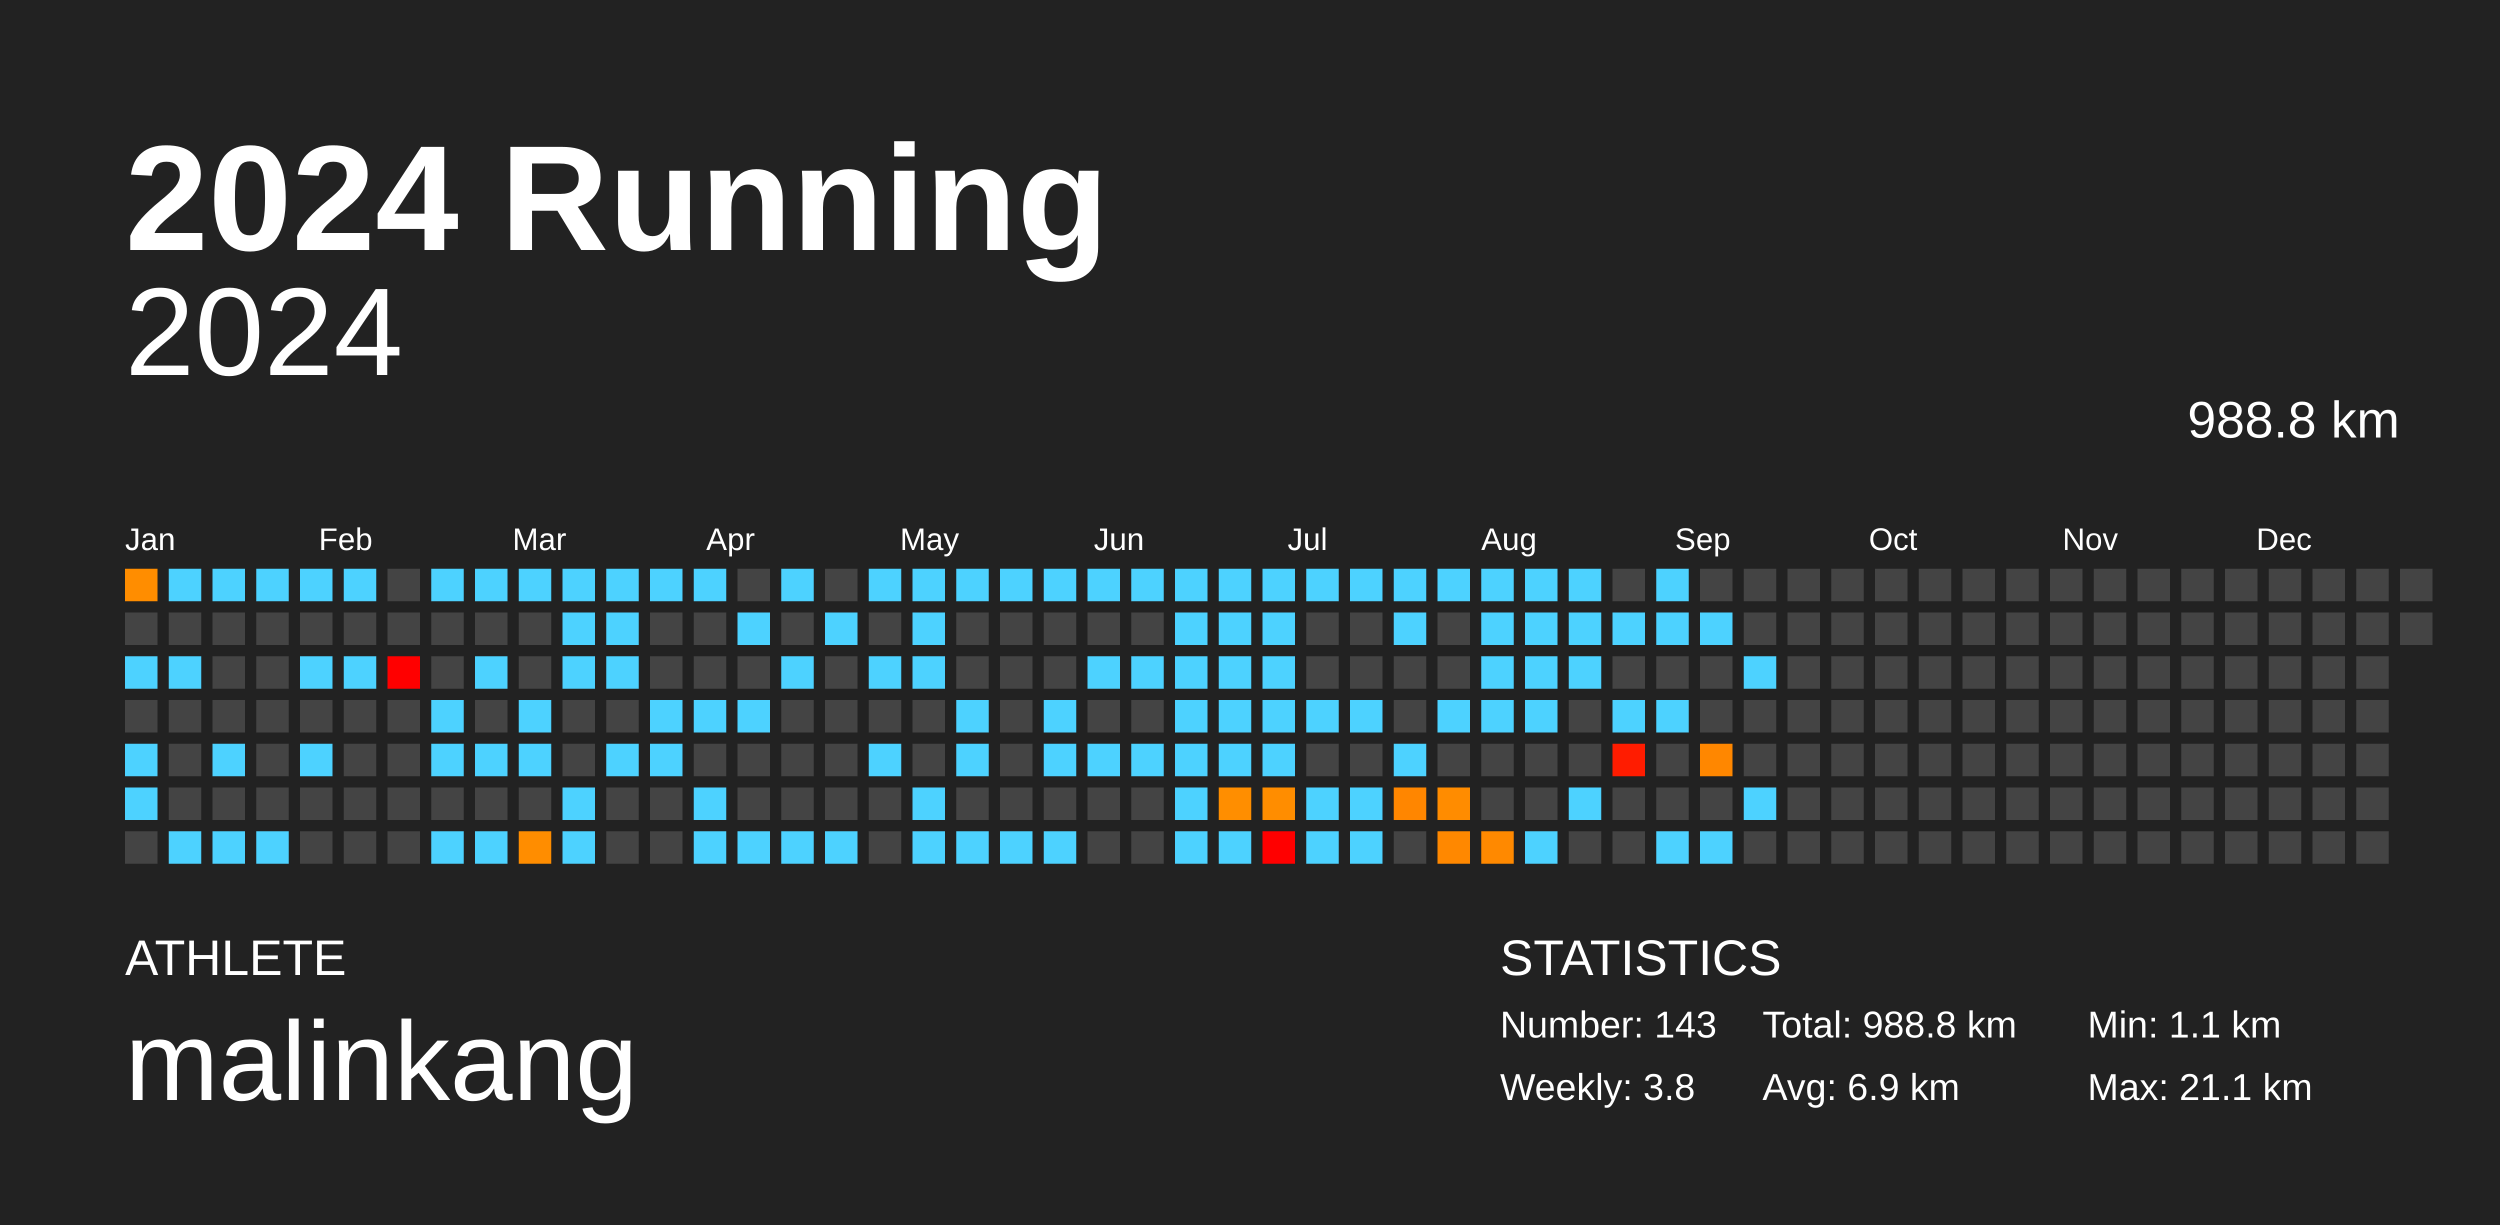
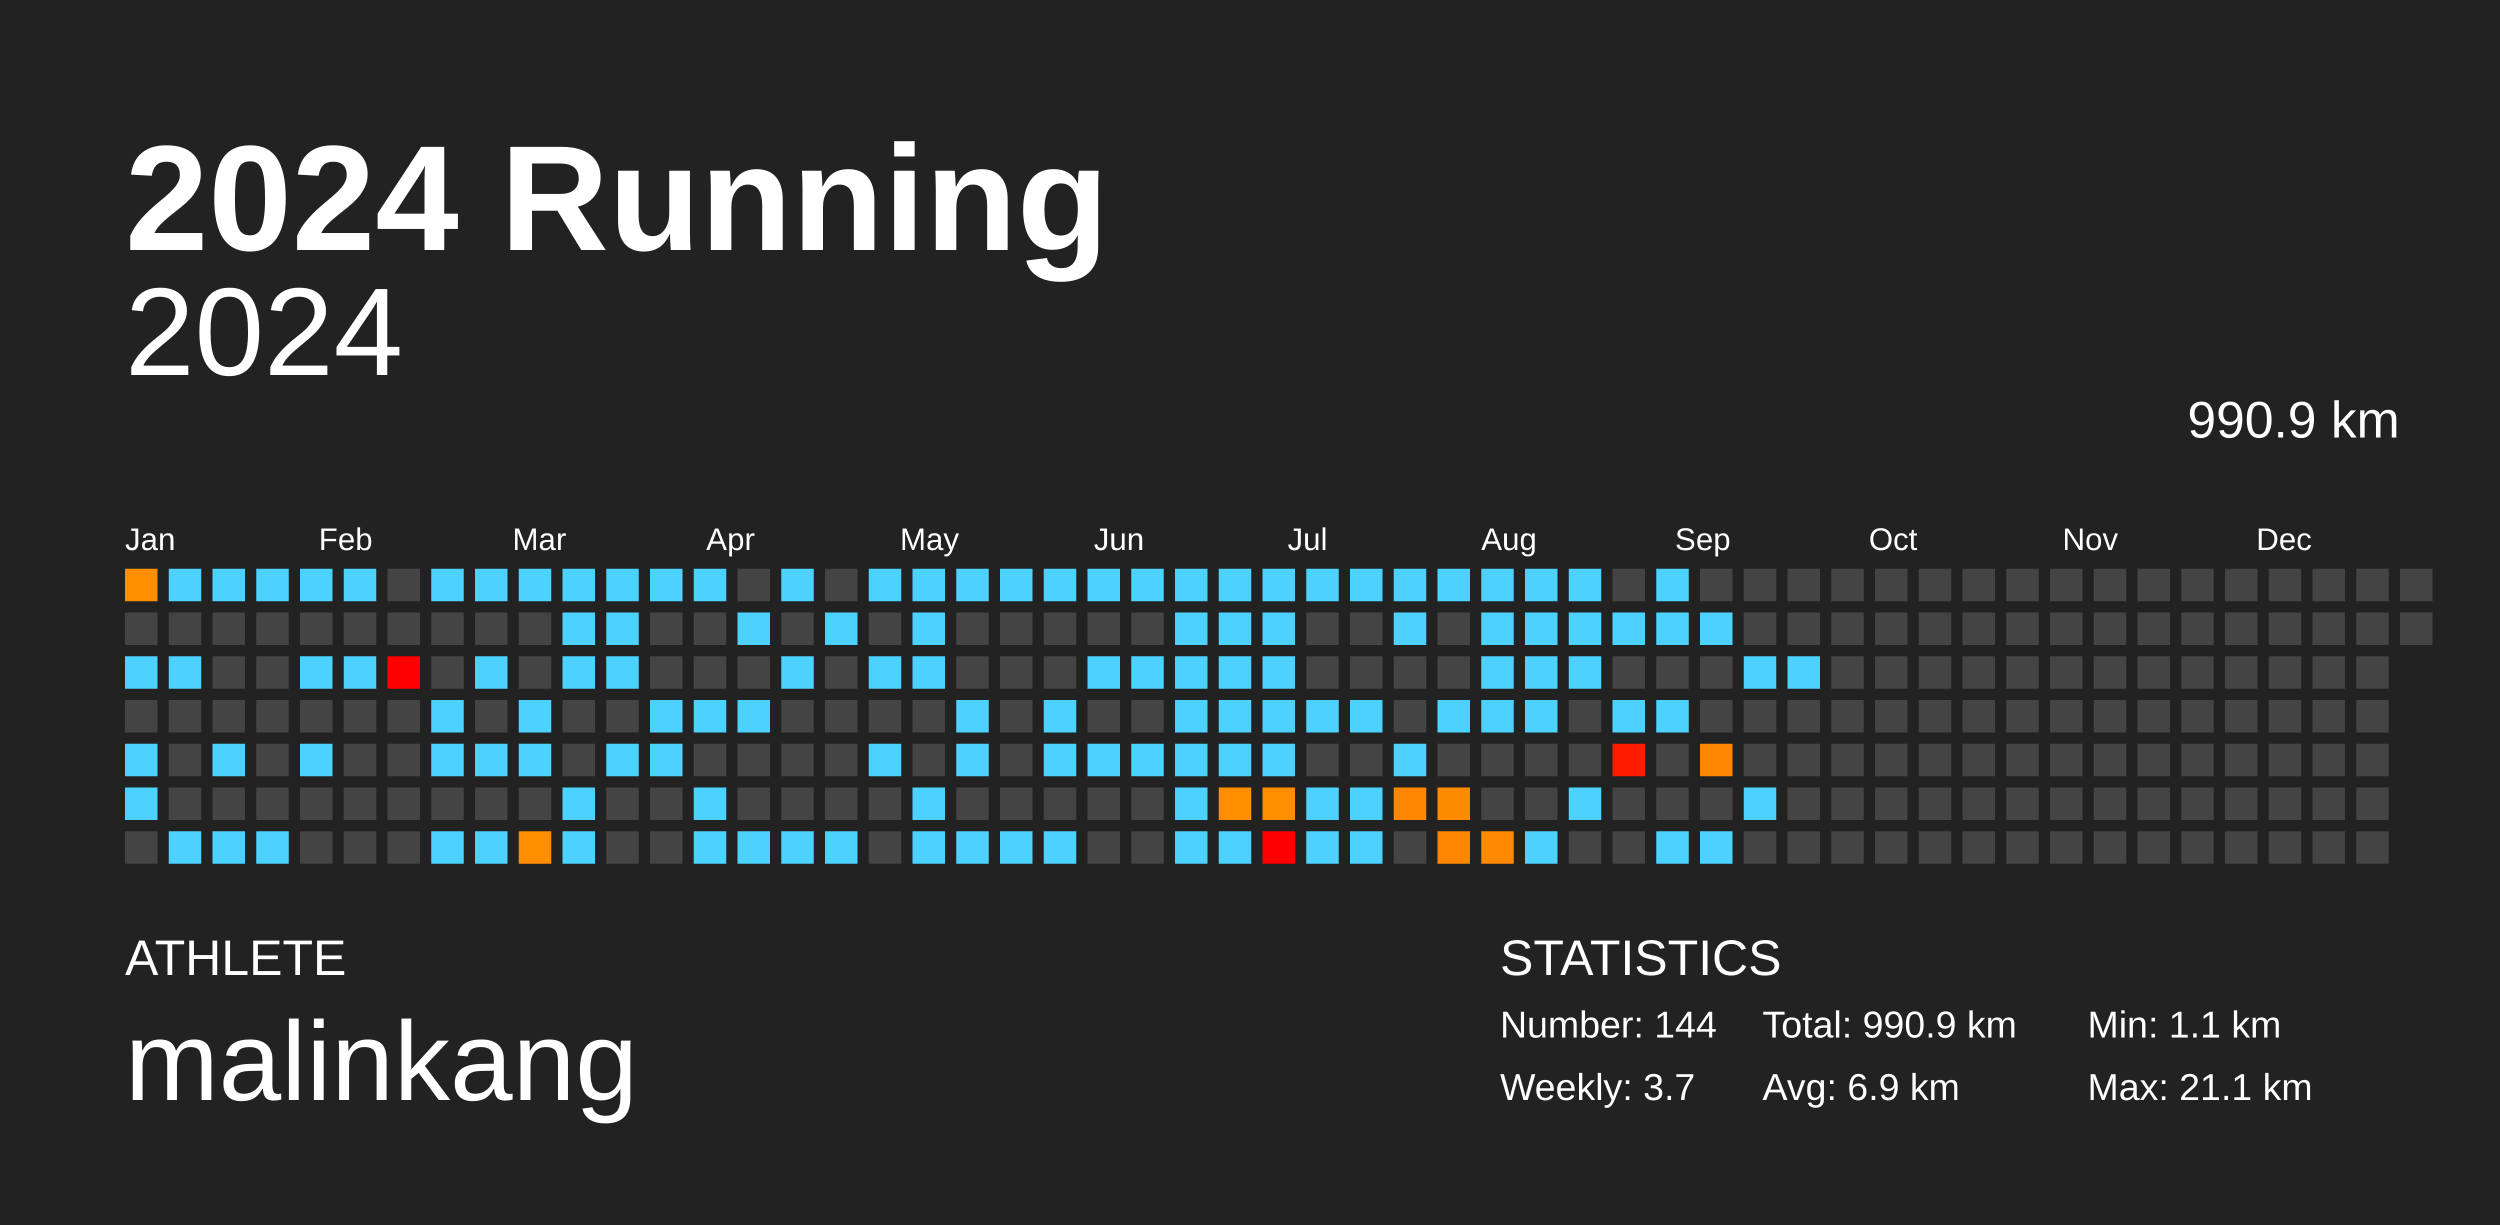
<svg xmlns="http://www.w3.org/2000/svg" baseProfile="full" height="98mm" version="1.1" viewBox="0,0,200,98" width="200mm">
  <defs />
  <rect fill="#222222" height="98" width="200" x="0" y="0" />
  <text fill="#FFFFFF" style="font-size:12px; font-family:Arial; font-weight:bold;" x="10" y="20">2024 Running</text>
  <text fill="#FFFFFF" style="font-size:4px; font-family:Arial" x="10" y="78">ATHLETE</text>
  <text fill="#FFFFFF" style="font-size:9px; font-family:Arial" x="10" y="88">malinkang</text>
  <text fill="#FFFFFF" style="font-size:4px; font-family:Arial" x="120" y="78">STATISTICS</text>
-   <text fill="#FFFFFF" style="font-size:3px; font-family:Arial" x="120" y="83">Number: 143</text>
-   <text fill="#FFFFFF" style="font-size:3px; font-family:Arial" x="120" y="88">Weekly: 3.8</text>
-   <text fill="#FFFFFF" style="font-size:3px; font-family:Arial" x="141" y="83">Total: 988.8 km</text>
+   <text fill="#FFFFFF" style="font-size:3px; font-family:Arial" x="120" y="83">Number: 144</text>
+   <text fill="#FFFFFF" style="font-size:3px; font-family:Arial" x="120" y="88">Weekly: 3.7</text>
+   <text fill="#FFFFFF" style="font-size:3px; font-family:Arial" x="141" y="83">Total: 990.9 km</text>
  <text fill="#FFFFFF" style="font-size:3px; font-family:Arial" x="141" y="88">Avg: 6.9 km</text>
  <text fill="#FFFFFF" style="font-size:3px; font-family:Arial" x="167" y="83">Min: 1.1 km</text>
  <text fill="#FFFFFF" style="font-size:3px; font-family:Arial" x="167" y="88">Max: 21.1 km</text>
  <text alignment-baseline="hanging" fill="#FFFFFF" style="font-size:10.0px; font-family:Arial;" x="10" y="30">2024</text>
-   <text alignment-baseline="hanging" fill="#FFFFFF" style="font-size:4.125px; font-family:Arial;" x="175" y="35">988.8 km</text>
+   <text alignment-baseline="hanging" fill="#FFFFFF" style="font-size:4.125px; font-family:Arial;" x="175" y="35">990.9 km</text>
  <text fill="#FFFFFF" style="font-size:2.5px; font-family:Arial" x="10.0" y="44">Jan</text>
  <text fill="#FFFFFF" style="font-size:2.5px; font-family:Arial" x="25.5" y="44">Feb</text>
  <text fill="#FFFFFF" style="font-size:2.5px; font-family:Arial" x="41.0" y="44">Mar</text>
  <text fill="#FFFFFF" style="font-size:2.5px; font-family:Arial" x="56.5" y="44">Apr</text>
  <text fill="#FFFFFF" style="font-size:2.5px; font-family:Arial" x="72.0" y="44">May</text>
  <text fill="#FFFFFF" style="font-size:2.5px; font-family:Arial" x="87.5" y="44">Jun</text>
  <text fill="#FFFFFF" style="font-size:2.5px; font-family:Arial" x="103.0" y="44">Jul</text>
  <text fill="#FFFFFF" style="font-size:2.5px; font-family:Arial" x="118.5" y="44">Aug</text>
  <text fill="#FFFFFF" style="font-size:2.5px; font-family:Arial" x="134.0" y="44">Sep</text>
  <text fill="#FFFFFF" style="font-size:2.5px; font-family:Arial" x="149.5" y="44">Oct</text>
  <text fill="#FFFFFF" style="font-size:2.5px; font-family:Arial" x="165.0" y="44">Nov</text>
  <text fill="#FFFFFF" style="font-size:2.5px; font-family:Arial" x="180.5" y="44">Dec</text>
  <rect fill="#ff8d00" height="2.6" width="2.6" x="10.0" y="45.5" />
  <rect fill="#444444" height="2.6" width="2.6" x="10.0" y="49.0" />
  <rect fill="#4dd2ff" height="2.6" width="2.6" x="10.0" y="52.5" />
  <rect fill="#444444" height="2.6" width="2.6" x="10.0" y="56.0" />
  <rect fill="#4dd2ff" height="2.6" width="2.6" x="10.0" y="59.5" />
  <rect fill="#4dd2ff" height="2.6" width="2.6" x="10.0" y="63.0" />
  <rect fill="#444444" height="2.6" width="2.6" x="10.0" y="66.5" />
  <rect fill="#4dd2ff" height="2.6" width="2.6" x="13.5" y="45.5" />
  <rect fill="#444444" height="2.6" width="2.6" x="13.5" y="49.0" />
  <rect fill="#4dd2ff" height="2.6" width="2.6" x="13.5" y="52.5" />
  <rect fill="#444444" height="2.6" width="2.6" x="13.5" y="56.0" />
  <rect fill="#444444" height="2.6" width="2.6" x="13.5" y="59.5" />
  <rect fill="#444444" height="2.6" width="2.6" x="13.5" y="63.0" />
  <rect fill="#4dd2ff" height="2.6" width="2.6" x="13.5" y="66.5" />
  <rect fill="#4dd2ff" height="2.6" width="2.6" x="17.0" y="45.5" />
  <rect fill="#444444" height="2.6" width="2.6" x="17.0" y="49.0" />
  <rect fill="#444444" height="2.6" width="2.6" x="17.0" y="52.5" />
  <rect fill="#444444" height="2.6" width="2.6" x="17.0" y="56.0" />
  <rect fill="#4dd2ff" height="2.6" width="2.6" x="17.0" y="59.5" />
  <rect fill="#444444" height="2.6" width="2.6" x="17.0" y="63.0" />
  <rect fill="#4dd2ff" height="2.6" width="2.6" x="17.0" y="66.5" />
  <rect fill="#4dd2ff" height="2.6" width="2.6" x="20.5" y="45.5" />
  <rect fill="#444444" height="2.6" width="2.6" x="20.5" y="49.0" />
  <rect fill="#444444" height="2.6" width="2.6" x="20.5" y="52.5" />
  <rect fill="#444444" height="2.6" width="2.6" x="20.5" y="56.0" />
  <rect fill="#444444" height="2.6" width="2.6" x="20.5" y="59.5" />
  <rect fill="#444444" height="2.6" width="2.6" x="20.5" y="63.0" />
  <rect fill="#4dd2ff" height="2.6" width="2.6" x="20.5" y="66.5" />
  <rect fill="#4dd2ff" height="2.6" width="2.6" x="24.0" y="45.5" />
  <rect fill="#444444" height="2.6" width="2.6" x="24.0" y="49.0" />
  <rect fill="#4dd2ff" height="2.6" width="2.6" x="24.0" y="52.5" />
  <rect fill="#444444" height="2.6" width="2.6" x="24.0" y="56.0" />
  <rect fill="#4dd2ff" height="2.6" width="2.6" x="24.0" y="59.5" />
  <rect fill="#444444" height="2.6" width="2.6" x="24.0" y="63.0" />
  <rect fill="#444444" height="2.6" width="2.6" x="24.0" y="66.5" />
  <rect fill="#4dd2ff" height="2.6" width="2.6" x="27.5" y="45.5" />
  <rect fill="#444444" height="2.6" width="2.6" x="27.5" y="49.0" />
  <rect fill="#4dd2ff" height="2.6" width="2.6" x="27.5" y="52.5" />
  <rect fill="#444444" height="2.6" width="2.6" x="27.5" y="56.0" />
  <rect fill="#444444" height="2.6" width="2.6" x="27.5" y="59.5" />
  <rect fill="#444444" height="2.6" width="2.6" x="27.5" y="63.0" />
  <rect fill="#444444" height="2.6" width="2.6" x="27.5" y="66.5" />
  <rect fill="#444444" height="2.6" width="2.6" x="31.0" y="45.5" />
  <rect fill="#444444" height="2.6" width="2.6" x="31.0" y="49.0" />
  <rect fill="red" height="2.6" width="2.6" x="31.0" y="52.5" />
  <rect fill="#444444" height="2.6" width="2.6" x="31.0" y="56.0" />
  <rect fill="#444444" height="2.6" width="2.6" x="31.0" y="59.5" />
  <rect fill="#444444" height="2.6" width="2.6" x="31.0" y="63.0" />
  <rect fill="#444444" height="2.6" width="2.6" x="31.0" y="66.5" />
  <rect fill="#4dd2ff" height="2.6" width="2.6" x="34.5" y="45.5" />
  <rect fill="#444444" height="2.6" width="2.6" x="34.5" y="49.0" />
  <rect fill="#444444" height="2.6" width="2.6" x="34.5" y="52.5" />
  <rect fill="#4dd2ff" height="2.6" width="2.6" x="34.5" y="56.0" />
  <rect fill="#4dd2ff" height="2.6" width="2.6" x="34.5" y="59.5" />
  <rect fill="#444444" height="2.6" width="2.6" x="34.5" y="63.0" />
  <rect fill="#4dd2ff" height="2.6" width="2.6" x="34.5" y="66.5" />
  <rect fill="#4dd2ff" height="2.6" width="2.6" x="38.0" y="45.5" />
  <rect fill="#444444" height="2.6" width="2.6" x="38.0" y="49.0" />
  <rect fill="#4dd2ff" height="2.6" width="2.6" x="38.0" y="52.5" />
  <rect fill="#444444" height="2.6" width="2.6" x="38.0" y="56.0" />
  <rect fill="#4dd2ff" height="2.6" width="2.6" x="38.0" y="59.5" />
  <rect fill="#444444" height="2.6" width="2.6" x="38.0" y="63.0" />
  <rect fill="#4dd2ff" height="2.6" width="2.6" x="38.0" y="66.5" />
  <rect fill="#4dd2ff" height="2.6" width="2.6" x="41.5" y="45.5" />
  <rect fill="#444444" height="2.6" width="2.6" x="41.5" y="49.0" />
  <rect fill="#444444" height="2.6" width="2.6" x="41.5" y="52.5" />
  <rect fill="#4dd2ff" height="2.6" width="2.6" x="41.5" y="56.0" />
  <rect fill="#4dd2ff" height="2.6" width="2.6" x="41.5" y="59.5" />
  <rect fill="#444444" height="2.6" width="2.6" x="41.5" y="63.0" />
  <rect fill="#ff8d00" height="2.6" width="2.6" x="41.5" y="66.5" />
  <rect fill="#4dd2ff" height="2.6" width="2.6" x="45.0" y="45.5" />
  <rect fill="#4dd2ff" height="2.6" width="2.6" x="45.0" y="49.0" />
  <rect fill="#4dd2ff" height="2.6" width="2.6" x="45.0" y="52.5" />
  <rect fill="#444444" height="2.6" width="2.6" x="45.0" y="56.0" />
  <rect fill="#444444" height="2.6" width="2.6" x="45.0" y="59.5" />
  <rect fill="#4dd2ff" height="2.6" width="2.6" x="45.0" y="63.0" />
  <rect fill="#4dd2ff" height="2.6" width="2.6" x="45.0" y="66.5" />
  <rect fill="#4dd2ff" height="2.6" width="2.6" x="48.5" y="45.5" />
  <rect fill="#4dd2ff" height="2.6" width="2.6" x="48.5" y="49.0" />
  <rect fill="#4dd2ff" height="2.6" width="2.6" x="48.5" y="52.5" />
  <rect fill="#444444" height="2.6" width="2.6" x="48.5" y="56.0" />
  <rect fill="#4dd2ff" height="2.6" width="2.6" x="48.5" y="59.5" />
  <rect fill="#444444" height="2.6" width="2.6" x="48.5" y="63.0" />
  <rect fill="#444444" height="2.6" width="2.6" x="48.5" y="66.5" />
  <rect fill="#4dd2ff" height="2.6" width="2.6" x="52.0" y="45.5" />
  <rect fill="#444444" height="2.6" width="2.6" x="52.0" y="49.0" />
  <rect fill="#444444" height="2.6" width="2.6" x="52.0" y="52.5" />
  <rect fill="#4dd2ff" height="2.6" width="2.6" x="52.0" y="56.0" />
  <rect fill="#4dd2ff" height="2.6" width="2.6" x="52.0" y="59.5" />
  <rect fill="#444444" height="2.6" width="2.6" x="52.0" y="63.0" />
  <rect fill="#444444" height="2.6" width="2.6" x="52.0" y="66.5" />
  <rect fill="#4dd2ff" height="2.6" width="2.6" x="55.5" y="45.5" />
  <rect fill="#444444" height="2.6" width="2.6" x="55.5" y="49.0" />
  <rect fill="#444444" height="2.6" width="2.6" x="55.5" y="52.5" />
  <rect fill="#4dd2ff" height="2.6" width="2.6" x="55.5" y="56.0" />
  <rect fill="#444444" height="2.6" width="2.6" x="55.5" y="59.5" />
  <rect fill="#4dd2ff" height="2.6" width="2.6" x="55.5" y="63.0" />
  <rect fill="#4dd2ff" height="2.6" width="2.6" x="55.5" y="66.5" />
  <rect fill="#444444" height="2.6" width="2.6" x="59.0" y="45.5" />
  <rect fill="#4dd2ff" height="2.6" width="2.6" x="59.0" y="49.0" />
  <rect fill="#444444" height="2.6" width="2.6" x="59.0" y="52.5" />
  <rect fill="#4dd2ff" height="2.6" width="2.6" x="59.0" y="56.0" />
  <rect fill="#444444" height="2.6" width="2.6" x="59.0" y="59.5" />
  <rect fill="#444444" height="2.6" width="2.6" x="59.0" y="63.0" />
  <rect fill="#4dd2ff" height="2.6" width="2.6" x="59.0" y="66.5" />
  <rect fill="#4dd2ff" height="2.6" width="2.6" x="62.5" y="45.5" />
  <rect fill="#444444" height="2.6" width="2.6" x="62.5" y="49.0" />
  <rect fill="#4dd2ff" height="2.6" width="2.6" x="62.5" y="52.5" />
  <rect fill="#444444" height="2.6" width="2.6" x="62.5" y="56.0" />
  <rect fill="#444444" height="2.6" width="2.6" x="62.5" y="59.5" />
  <rect fill="#444444" height="2.6" width="2.6" x="62.5" y="63.0" />
  <rect fill="#4dd2ff" height="2.6" width="2.6" x="62.5" y="66.5" />
  <rect fill="#444444" height="2.6" width="2.6" x="66.0" y="45.5" />
  <rect fill="#4dd2ff" height="2.6" width="2.6" x="66.0" y="49.0" />
  <rect fill="#444444" height="2.6" width="2.6" x="66.0" y="52.5" />
  <rect fill="#444444" height="2.6" width="2.6" x="66.0" y="56.0" />
  <rect fill="#444444" height="2.6" width="2.6" x="66.0" y="59.5" />
  <rect fill="#444444" height="2.6" width="2.6" x="66.0" y="63.0" />
  <rect fill="#4dd2ff" height="2.6" width="2.6" x="66.0" y="66.5" />
  <rect fill="#4dd2ff" height="2.6" width="2.6" x="69.5" y="45.5" />
  <rect fill="#444444" height="2.6" width="2.6" x="69.5" y="49.0" />
  <rect fill="#4dd2ff" height="2.6" width="2.6" x="69.5" y="52.5" />
  <rect fill="#444444" height="2.6" width="2.6" x="69.5" y="56.0" />
  <rect fill="#4dd2ff" height="2.6" width="2.6" x="69.5" y="59.5" />
  <rect fill="#444444" height="2.6" width="2.6" x="69.5" y="63.0" />
  <rect fill="#444444" height="2.6" width="2.6" x="69.5" y="66.5" />
  <rect fill="#4dd2ff" height="2.6" width="2.6" x="73.0" y="45.5" />
  <rect fill="#4dd2ff" height="2.6" width="2.6" x="73.0" y="49.0" />
  <rect fill="#4dd2ff" height="2.6" width="2.6" x="73.0" y="52.5" />
  <rect fill="#444444" height="2.6" width="2.6" x="73.0" y="56.0" />
  <rect fill="#444444" height="2.6" width="2.6" x="73.0" y="59.5" />
  <rect fill="#4dd2ff" height="2.6" width="2.6" x="73.0" y="63.0" />
  <rect fill="#4dd2ff" height="2.6" width="2.6" x="73.0" y="66.5" />
  <rect fill="#4dd2ff" height="2.6" width="2.6" x="76.5" y="45.5" />
  <rect fill="#444444" height="2.6" width="2.6" x="76.5" y="49.0" />
  <rect fill="#444444" height="2.6" width="2.6" x="76.5" y="52.5" />
  <rect fill="#4dd2ff" height="2.6" width="2.6" x="76.5" y="56.0" />
  <rect fill="#4dd2ff" height="2.6" width="2.6" x="76.5" y="59.5" />
  <rect fill="#444444" height="2.6" width="2.6" x="76.5" y="63.0" />
  <rect fill="#4dd2ff" height="2.6" width="2.6" x="76.5" y="66.5" />
  <rect fill="#4dd2ff" height="2.6" width="2.6" x="80.0" y="45.5" />
  <rect fill="#444444" height="2.6" width="2.6" x="80.0" y="49.0" />
  <rect fill="#444444" height="2.6" width="2.6" x="80.0" y="52.5" />
  <rect fill="#444444" height="2.6" width="2.6" x="80.0" y="56.0" />
  <rect fill="#444444" height="2.6" width="2.6" x="80.0" y="59.5" />
  <rect fill="#444444" height="2.6" width="2.6" x="80.0" y="63.0" />
  <rect fill="#4dd2ff" height="2.6" width="2.6" x="80.0" y="66.5" />
  <rect fill="#4dd2ff" height="2.6" width="2.6" x="83.5" y="45.5" />
  <rect fill="#444444" height="2.6" width="2.6" x="83.5" y="49.0" />
  <rect fill="#444444" height="2.6" width="2.6" x="83.5" y="52.5" />
  <rect fill="#4dd2ff" height="2.6" width="2.6" x="83.5" y="56.0" />
  <rect fill="#4dd2ff" height="2.6" width="2.6" x="83.5" y="59.5" />
  <rect fill="#444444" height="2.6" width="2.6" x="83.5" y="63.0" />
  <rect fill="#4dd2ff" height="2.6" width="2.6" x="83.5" y="66.5" />
  <rect fill="#4dd2ff" height="2.6" width="2.6" x="87.0" y="45.5" />
  <rect fill="#444444" height="2.6" width="2.6" x="87.0" y="49.0" />
  <rect fill="#4dd2ff" height="2.6" width="2.6" x="87.0" y="52.5" />
  <rect fill="#444444" height="2.6" width="2.6" x="87.0" y="56.0" />
  <rect fill="#4dd2ff" height="2.6" width="2.6" x="87.0" y="59.5" />
  <rect fill="#444444" height="2.6" width="2.6" x="87.0" y="63.0" />
  <rect fill="#444444" height="2.6" width="2.6" x="87.0" y="66.5" />
  <rect fill="#4dd2ff" height="2.6" width="2.6" x="90.5" y="45.5" />
  <rect fill="#444444" height="2.6" width="2.6" x="90.5" y="49.0" />
  <rect fill="#4dd2ff" height="2.6" width="2.6" x="90.5" y="52.5" />
  <rect fill="#444444" height="2.6" width="2.6" x="90.5" y="56.0" />
  <rect fill="#4dd2ff" height="2.6" width="2.6" x="90.5" y="59.5" />
  <rect fill="#444444" height="2.6" width="2.6" x="90.5" y="63.0" />
  <rect fill="#444444" height="2.6" width="2.6" x="90.5" y="66.5" />
  <rect fill="#4dd2ff" height="2.6" width="2.6" x="94.0" y="45.5" />
  <rect fill="#4dd2ff" height="2.6" width="2.6" x="94.0" y="49.0" />
  <rect fill="#4dd2ff" height="2.6" width="2.6" x="94.0" y="52.5" />
  <rect fill="#4dd2ff" height="2.6" width="2.6" x="94.0" y="56.0" />
  <rect fill="#4dd2ff" height="2.6" width="2.6" x="94.0" y="59.5" />
  <rect fill="#4dd2ff" height="2.6" width="2.6" x="94.0" y="63.0" />
  <rect fill="#4dd2ff" height="2.6" width="2.6" x="94.0" y="66.5" />
  <rect fill="#4dd2ff" height="2.6" width="2.6" x="97.5" y="45.5" />
  <rect fill="#4dd2ff" height="2.6" width="2.6" x="97.5" y="49.0" />
  <rect fill="#4dd2ff" height="2.6" width="2.6" x="97.5" y="52.5" />
  <rect fill="#4dd2ff" height="2.6" width="2.6" x="97.5" y="56.0" />
  <rect fill="#4dd2ff" height="2.6" width="2.6" x="97.5" y="59.5" />
  <rect fill="#ff8e00" height="2.6" width="2.6" x="97.5" y="63.0" />
  <rect fill="#4dd2ff" height="2.6" width="2.6" x="97.5" y="66.5" />
  <rect fill="#4dd2ff" height="2.6" width="2.6" x="101.0" y="45.5" />
  <rect fill="#4dd2ff" height="2.6" width="2.6" x="101.0" y="49.0" />
  <rect fill="#4dd2ff" height="2.6" width="2.6" x="101.0" y="52.5" />
  <rect fill="#4dd2ff" height="2.6" width="2.6" x="101.0" y="56.0" />
  <rect fill="#4dd2ff" height="2.6" width="2.6" x="101.0" y="59.5" />
  <rect fill="#ff8d00" height="2.6" width="2.6" x="101.0" y="63.0" />
  <rect fill="red" height="2.6" width="2.6" x="101.0" y="66.5" />
  <rect fill="#4dd2ff" height="2.6" width="2.6" x="104.5" y="45.5" />
  <rect fill="#444444" height="2.6" width="2.6" x="104.5" y="49.0" />
  <rect fill="#444444" height="2.6" width="2.6" x="104.5" y="52.5" />
  <rect fill="#4dd2ff" height="2.6" width="2.6" x="104.5" y="56.0" />
  <rect fill="#444444" height="2.6" width="2.6" x="104.5" y="59.5" />
  <rect fill="#4dd2ff" height="2.6" width="2.6" x="104.5" y="63.0" />
  <rect fill="#4dd2ff" height="2.6" width="2.6" x="104.5" y="66.5" />
  <rect fill="#4dd2ff" height="2.6" width="2.6" x="108.0" y="45.5" />
  <rect fill="#444444" height="2.6" width="2.6" x="108.0" y="49.0" />
  <rect fill="#444444" height="2.6" width="2.6" x="108.0" y="52.5" />
  <rect fill="#4dd2ff" height="2.6" width="2.6" x="108.0" y="56.0" />
  <rect fill="#444444" height="2.6" width="2.6" x="108.0" y="59.5" />
  <rect fill="#4dd2ff" height="2.6" width="2.6" x="108.0" y="63.0" />
  <rect fill="#4dd2ff" height="2.6" width="2.6" x="108.0" y="66.5" />
  <rect fill="#4dd2ff" height="2.6" width="2.6" x="111.5" y="45.5" />
  <rect fill="#4dd2ff" height="2.6" width="2.6" x="111.5" y="49.0" />
  <rect fill="#444444" height="2.6" width="2.6" x="111.5" y="52.5" />
  <rect fill="#444444" height="2.6" width="2.6" x="111.5" y="56.0" />
  <rect fill="#4dd2ff" height="2.6" width="2.6" x="111.5" y="59.5" />
  <rect fill="#ff8600" height="2.6" width="2.6" x="111.5" y="63.0" />
  <rect fill="#444444" height="2.6" width="2.6" x="111.5" y="66.5" />
  <rect fill="#4dd2ff" height="2.6" width="2.6" x="115.0" y="45.5" />
  <rect fill="#444444" height="2.6" width="2.6" x="115.0" y="49.0" />
  <rect fill="#444444" height="2.6" width="2.6" x="115.0" y="52.5" />
  <rect fill="#4dd2ff" height="2.6" width="2.6" x="115.0" y="56.0" />
  <rect fill="#444444" height="2.6" width="2.6" x="115.0" y="59.5" />
  <rect fill="#ff8c00" height="2.6" width="2.6" x="115.0" y="63.0" />
  <rect fill="#ff8800" height="2.6" width="2.6" x="115.0" y="66.5" />
  <rect fill="#4dd2ff" height="2.6" width="2.6" x="118.5" y="45.5" />
  <rect fill="#4dd2ff" height="2.6" width="2.6" x="118.5" y="49.0" />
  <rect fill="#4dd2ff" height="2.6" width="2.6" x="118.5" y="52.5" />
  <rect fill="#4dd2ff" height="2.6" width="2.6" x="118.5" y="56.0" />
  <rect fill="#444444" height="2.6" width="2.6" x="118.5" y="59.5" />
  <rect fill="#444444" height="2.6" width="2.6" x="118.5" y="63.0" />
  <rect fill="#ff8900" height="2.6" width="2.6" x="118.5" y="66.5" />
  <rect fill="#4dd2ff" height="2.6" width="2.6" x="122.0" y="45.5" />
  <rect fill="#4dd2ff" height="2.6" width="2.6" x="122.0" y="49.0" />
  <rect fill="#4dd2ff" height="2.6" width="2.6" x="122.0" y="52.5" />
  <rect fill="#4dd2ff" height="2.6" width="2.6" x="122.0" y="56.0" />
  <rect fill="#444444" height="2.6" width="2.6" x="122.0" y="59.5" />
  <rect fill="#444444" height="2.6" width="2.6" x="122.0" y="63.0" />
  <rect fill="#4dd2ff" height="2.6" width="2.6" x="122.0" y="66.5" />
  <rect fill="#4dd2ff" height="2.6" width="2.6" x="125.5" y="45.5" />
  <rect fill="#4dd2ff" height="2.6" width="2.6" x="125.5" y="49.0" />
  <rect fill="#4dd2ff" height="2.6" width="2.6" x="125.5" y="52.5" />
  <rect fill="#444444" height="2.6" width="2.6" x="125.5" y="56.0" />
  <rect fill="#444444" height="2.6" width="2.6" x="125.5" y="59.5" />
  <rect fill="#4dd2ff" height="2.6" width="2.6" x="125.5" y="63.0" />
  <rect fill="#444444" height="2.6" width="2.6" x="125.5" y="66.5" />
  <rect fill="#444444" height="2.6" width="2.6" x="129.0" y="45.5" />
  <rect fill="#4dd2ff" height="2.6" width="2.6" x="129.0" y="49.0" />
  <rect fill="#444444" height="2.6" width="2.6" x="129.0" y="52.5" />
  <rect fill="#4dd2ff" height="2.6" width="2.6" x="129.0" y="56.0" />
  <rect fill="#ff1c00" height="2.6" width="2.6" x="129.0" y="59.5" />
  <rect fill="#444444" height="2.6" width="2.6" x="129.0" y="63.0" />
  <rect fill="#444444" height="2.6" width="2.6" x="129.0" y="66.5" />
  <rect fill="#4dd2ff" height="2.6" width="2.6" x="132.5" y="45.5" />
  <rect fill="#4dd2ff" height="2.6" width="2.6" x="132.5" y="49.0" />
  <rect fill="#444444" height="2.6" width="2.6" x="132.5" y="52.5" />
  <rect fill="#4dd2ff" height="2.6" width="2.6" x="132.5" y="56.0" />
  <rect fill="#444444" height="2.6" width="2.6" x="132.5" y="59.5" />
  <rect fill="#444444" height="2.6" width="2.6" x="132.5" y="63.0" />
  <rect fill="#4dd2ff" height="2.6" width="2.6" x="132.5" y="66.5" />
  <rect fill="#444444" height="2.6" width="2.6" x="136.0" y="45.5" />
  <rect fill="#4dd2ff" height="2.6" width="2.6" x="136.0" y="49.0" />
  <rect fill="#444444" height="2.6" width="2.6" x="136.0" y="52.5" />
  <rect fill="#444444" height="2.6" width="2.6" x="136.0" y="56.0" />
  <rect fill="#ff8700" height="2.6" width="2.6" x="136.0" y="59.5" />
  <rect fill="#444444" height="2.6" width="2.6" x="136.0" y="63.0" />
  <rect fill="#4dd2ff" height="2.6" width="2.6" x="136.0" y="66.5" />
  <rect fill="#444444" height="2.6" width="2.6" x="139.5" y="45.5" />
  <rect fill="#444444" height="2.6" width="2.6" x="139.5" y="49.0" />
  <rect fill="#4dd2ff" height="2.6" width="2.6" x="139.5" y="52.5" />
  <rect fill="#444444" height="2.6" width="2.6" x="139.5" y="56.0" />
  <rect fill="#444444" height="2.6" width="2.6" x="139.5" y="59.5" />
  <rect fill="#4dd2ff" height="2.6" width="2.6" x="139.5" y="63.0" />
  <rect fill="#444444" height="2.6" width="2.6" x="139.5" y="66.5" />
  <rect fill="#444444" height="2.6" width="2.6" x="143.0" y="45.5" />
  <rect fill="#444444" height="2.6" width="2.6" x="143.0" y="49.0" />
-   <rect fill="#444444" height="2.6" width="2.6" x="143.0" y="52.5" />
+   <rect fill="#4dd2ff" height="2.6" width="2.6" x="143.0" y="52.5" />
  <rect fill="#444444" height="2.6" width="2.6" x="143.0" y="56.0" />
  <rect fill="#444444" height="2.6" width="2.6" x="143.0" y="59.5" />
  <rect fill="#444444" height="2.6" width="2.6" x="143.0" y="63.0" />
  <rect fill="#444444" height="2.6" width="2.6" x="143.0" y="66.5" />
  <rect fill="#444444" height="2.6" width="2.6" x="146.5" y="45.5" />
  <rect fill="#444444" height="2.6" width="2.6" x="146.5" y="49.0" />
  <rect fill="#444444" height="2.6" width="2.6" x="146.5" y="52.5" />
  <rect fill="#444444" height="2.6" width="2.6" x="146.5" y="56.0" />
  <rect fill="#444444" height="2.6" width="2.6" x="146.5" y="59.5" />
  <rect fill="#444444" height="2.6" width="2.6" x="146.5" y="63.0" />
  <rect fill="#444444" height="2.6" width="2.6" x="146.5" y="66.5" />
  <rect fill="#444444" height="2.6" width="2.6" x="150.0" y="45.5" />
  <rect fill="#444444" height="2.6" width="2.6" x="150.0" y="49.0" />
  <rect fill="#444444" height="2.6" width="2.6" x="150.0" y="52.5" />
  <rect fill="#444444" height="2.6" width="2.6" x="150.0" y="56.0" />
  <rect fill="#444444" height="2.6" width="2.6" x="150.0" y="59.5" />
  <rect fill="#444444" height="2.6" width="2.6" x="150.0" y="63.0" />
  <rect fill="#444444" height="2.6" width="2.6" x="150.0" y="66.5" />
  <rect fill="#444444" height="2.6" width="2.6" x="153.5" y="45.5" />
  <rect fill="#444444" height="2.6" width="2.6" x="153.5" y="49.0" />
  <rect fill="#444444" height="2.6" width="2.6" x="153.5" y="52.5" />
  <rect fill="#444444" height="2.6" width="2.6" x="153.5" y="56.0" />
  <rect fill="#444444" height="2.6" width="2.6" x="153.5" y="59.5" />
  <rect fill="#444444" height="2.6" width="2.6" x="153.5" y="63.0" />
  <rect fill="#444444" height="2.6" width="2.6" x="153.5" y="66.5" />
  <rect fill="#444444" height="2.6" width="2.6" x="157.0" y="45.5" />
  <rect fill="#444444" height="2.6" width="2.6" x="157.0" y="49.0" />
  <rect fill="#444444" height="2.6" width="2.6" x="157.0" y="52.5" />
  <rect fill="#444444" height="2.6" width="2.6" x="157.0" y="56.0" />
  <rect fill="#444444" height="2.6" width="2.6" x="157.0" y="59.5" />
  <rect fill="#444444" height="2.6" width="2.6" x="157.0" y="63.0" />
  <rect fill="#444444" height="2.6" width="2.6" x="157.0" y="66.5" />
  <rect fill="#444444" height="2.6" width="2.6" x="160.5" y="45.5" />
  <rect fill="#444444" height="2.6" width="2.6" x="160.5" y="49.0" />
  <rect fill="#444444" height="2.6" width="2.6" x="160.5" y="52.5" />
  <rect fill="#444444" height="2.6" width="2.6" x="160.5" y="56.0" />
  <rect fill="#444444" height="2.6" width="2.6" x="160.5" y="59.5" />
  <rect fill="#444444" height="2.6" width="2.6" x="160.5" y="63.0" />
  <rect fill="#444444" height="2.6" width="2.6" x="160.5" y="66.5" />
  <rect fill="#444444" height="2.6" width="2.6" x="164.0" y="45.5" />
  <rect fill="#444444" height="2.6" width="2.6" x="164.0" y="49.0" />
  <rect fill="#444444" height="2.6" width="2.6" x="164.0" y="52.5" />
  <rect fill="#444444" height="2.6" width="2.6" x="164.0" y="56.0" />
  <rect fill="#444444" height="2.6" width="2.6" x="164.0" y="59.5" />
  <rect fill="#444444" height="2.6" width="2.6" x="164.0" y="63.0" />
  <rect fill="#444444" height="2.6" width="2.6" x="164.0" y="66.5" />
  <rect fill="#444444" height="2.6" width="2.6" x="167.5" y="45.5" />
  <rect fill="#444444" height="2.6" width="2.6" x="167.5" y="49.0" />
  <rect fill="#444444" height="2.6" width="2.6" x="167.5" y="52.5" />
  <rect fill="#444444" height="2.6" width="2.6" x="167.5" y="56.0" />
  <rect fill="#444444" height="2.6" width="2.6" x="167.5" y="59.5" />
  <rect fill="#444444" height="2.6" width="2.6" x="167.5" y="63.0" />
  <rect fill="#444444" height="2.6" width="2.6" x="167.5" y="66.5" />
  <rect fill="#444444" height="2.6" width="2.6" x="171.0" y="45.5" />
  <rect fill="#444444" height="2.6" width="2.6" x="171.0" y="49.0" />
  <rect fill="#444444" height="2.6" width="2.6" x="171.0" y="52.5" />
  <rect fill="#444444" height="2.6" width="2.6" x="171.0" y="56.0" />
  <rect fill="#444444" height="2.6" width="2.6" x="171.0" y="59.5" />
  <rect fill="#444444" height="2.6" width="2.6" x="171.0" y="63.0" />
  <rect fill="#444444" height="2.6" width="2.6" x="171.0" y="66.5" />
  <rect fill="#444444" height="2.6" width="2.6" x="174.5" y="45.5" />
  <rect fill="#444444" height="2.6" width="2.6" x="174.5" y="49.0" />
  <rect fill="#444444" height="2.6" width="2.6" x="174.5" y="52.5" />
  <rect fill="#444444" height="2.6" width="2.6" x="174.5" y="56.0" />
  <rect fill="#444444" height="2.6" width="2.6" x="174.5" y="59.5" />
  <rect fill="#444444" height="2.6" width="2.6" x="174.5" y="63.0" />
  <rect fill="#444444" height="2.6" width="2.6" x="174.5" y="66.5" />
  <rect fill="#444444" height="2.6" width="2.6" x="178.0" y="45.5" />
  <rect fill="#444444" height="2.6" width="2.6" x="178.0" y="49.0" />
  <rect fill="#444444" height="2.6" width="2.6" x="178.0" y="52.5" />
  <rect fill="#444444" height="2.6" width="2.6" x="178.0" y="56.0" />
  <rect fill="#444444" height="2.6" width="2.6" x="178.0" y="59.5" />
  <rect fill="#444444" height="2.6" width="2.6" x="178.0" y="63.0" />
  <rect fill="#444444" height="2.6" width="2.6" x="178.0" y="66.5" />
  <rect fill="#444444" height="2.6" width="2.6" x="181.5" y="45.5" />
  <rect fill="#444444" height="2.6" width="2.6" x="181.5" y="49.0" />
  <rect fill="#444444" height="2.6" width="2.6" x="181.5" y="52.5" />
  <rect fill="#444444" height="2.6" width="2.6" x="181.5" y="56.0" />
  <rect fill="#444444" height="2.6" width="2.6" x="181.5" y="59.5" />
  <rect fill="#444444" height="2.6" width="2.6" x="181.5" y="63.0" />
  <rect fill="#444444" height="2.6" width="2.6" x="181.5" y="66.5" />
  <rect fill="#444444" height="2.6" width="2.6" x="185.0" y="45.5" />
  <rect fill="#444444" height="2.6" width="2.6" x="185.0" y="49.0" />
  <rect fill="#444444" height="2.6" width="2.6" x="185.0" y="52.5" />
  <rect fill="#444444" height="2.6" width="2.6" x="185.0" y="56.0" />
  <rect fill="#444444" height="2.6" width="2.6" x="185.0" y="59.5" />
  <rect fill="#444444" height="2.6" width="2.6" x="185.0" y="63.0" />
  <rect fill="#444444" height="2.6" width="2.6" x="185.0" y="66.5" />
  <rect fill="#444444" height="2.6" width="2.6" x="188.5" y="45.5" />
  <rect fill="#444444" height="2.6" width="2.6" x="188.5" y="49.0" />
  <rect fill="#444444" height="2.6" width="2.6" x="188.5" y="52.5" />
  <rect fill="#444444" height="2.6" width="2.6" x="188.5" y="56.0" />
  <rect fill="#444444" height="2.6" width="2.6" x="188.5" y="59.5" />
  <rect fill="#444444" height="2.6" width="2.6" x="188.5" y="63.0" />
  <rect fill="#444444" height="2.6" width="2.6" x="188.5" y="66.5" />
  <rect fill="#444444" height="2.6" width="2.6" x="192.0" y="45.5" />
  <rect fill="#444444" height="2.6" width="2.6" x="192.0" y="49.0" />
</svg>
